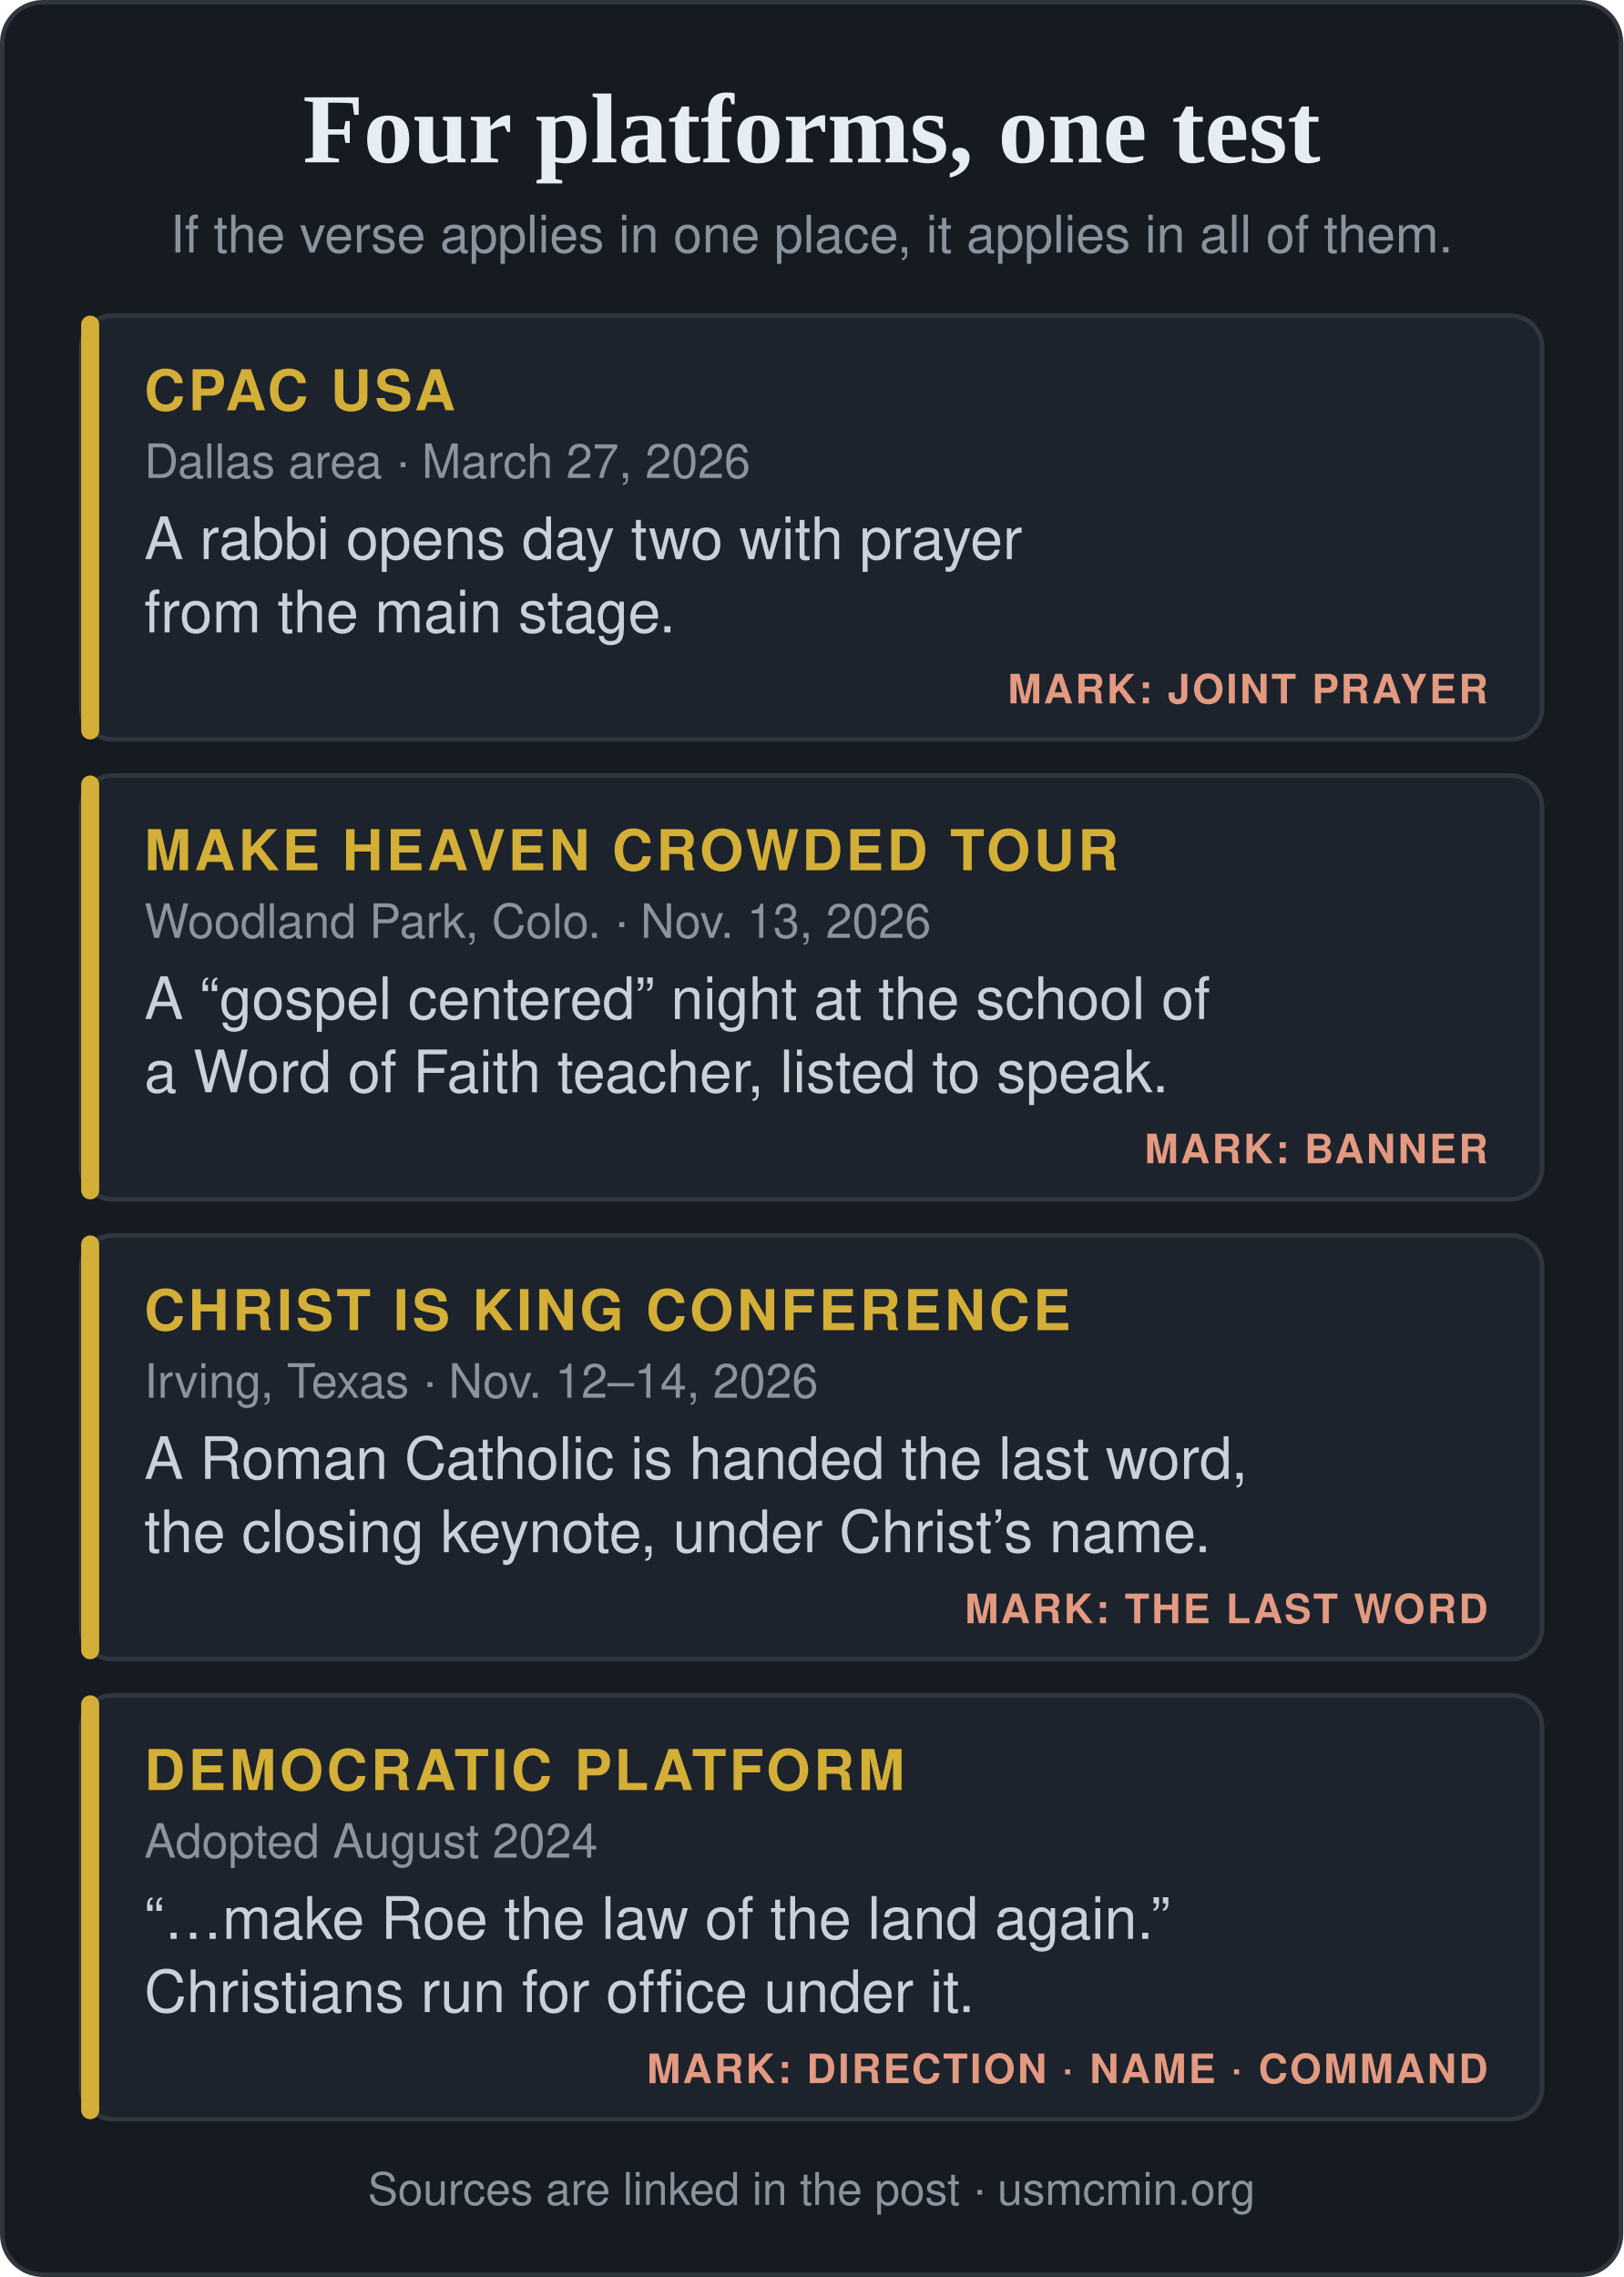
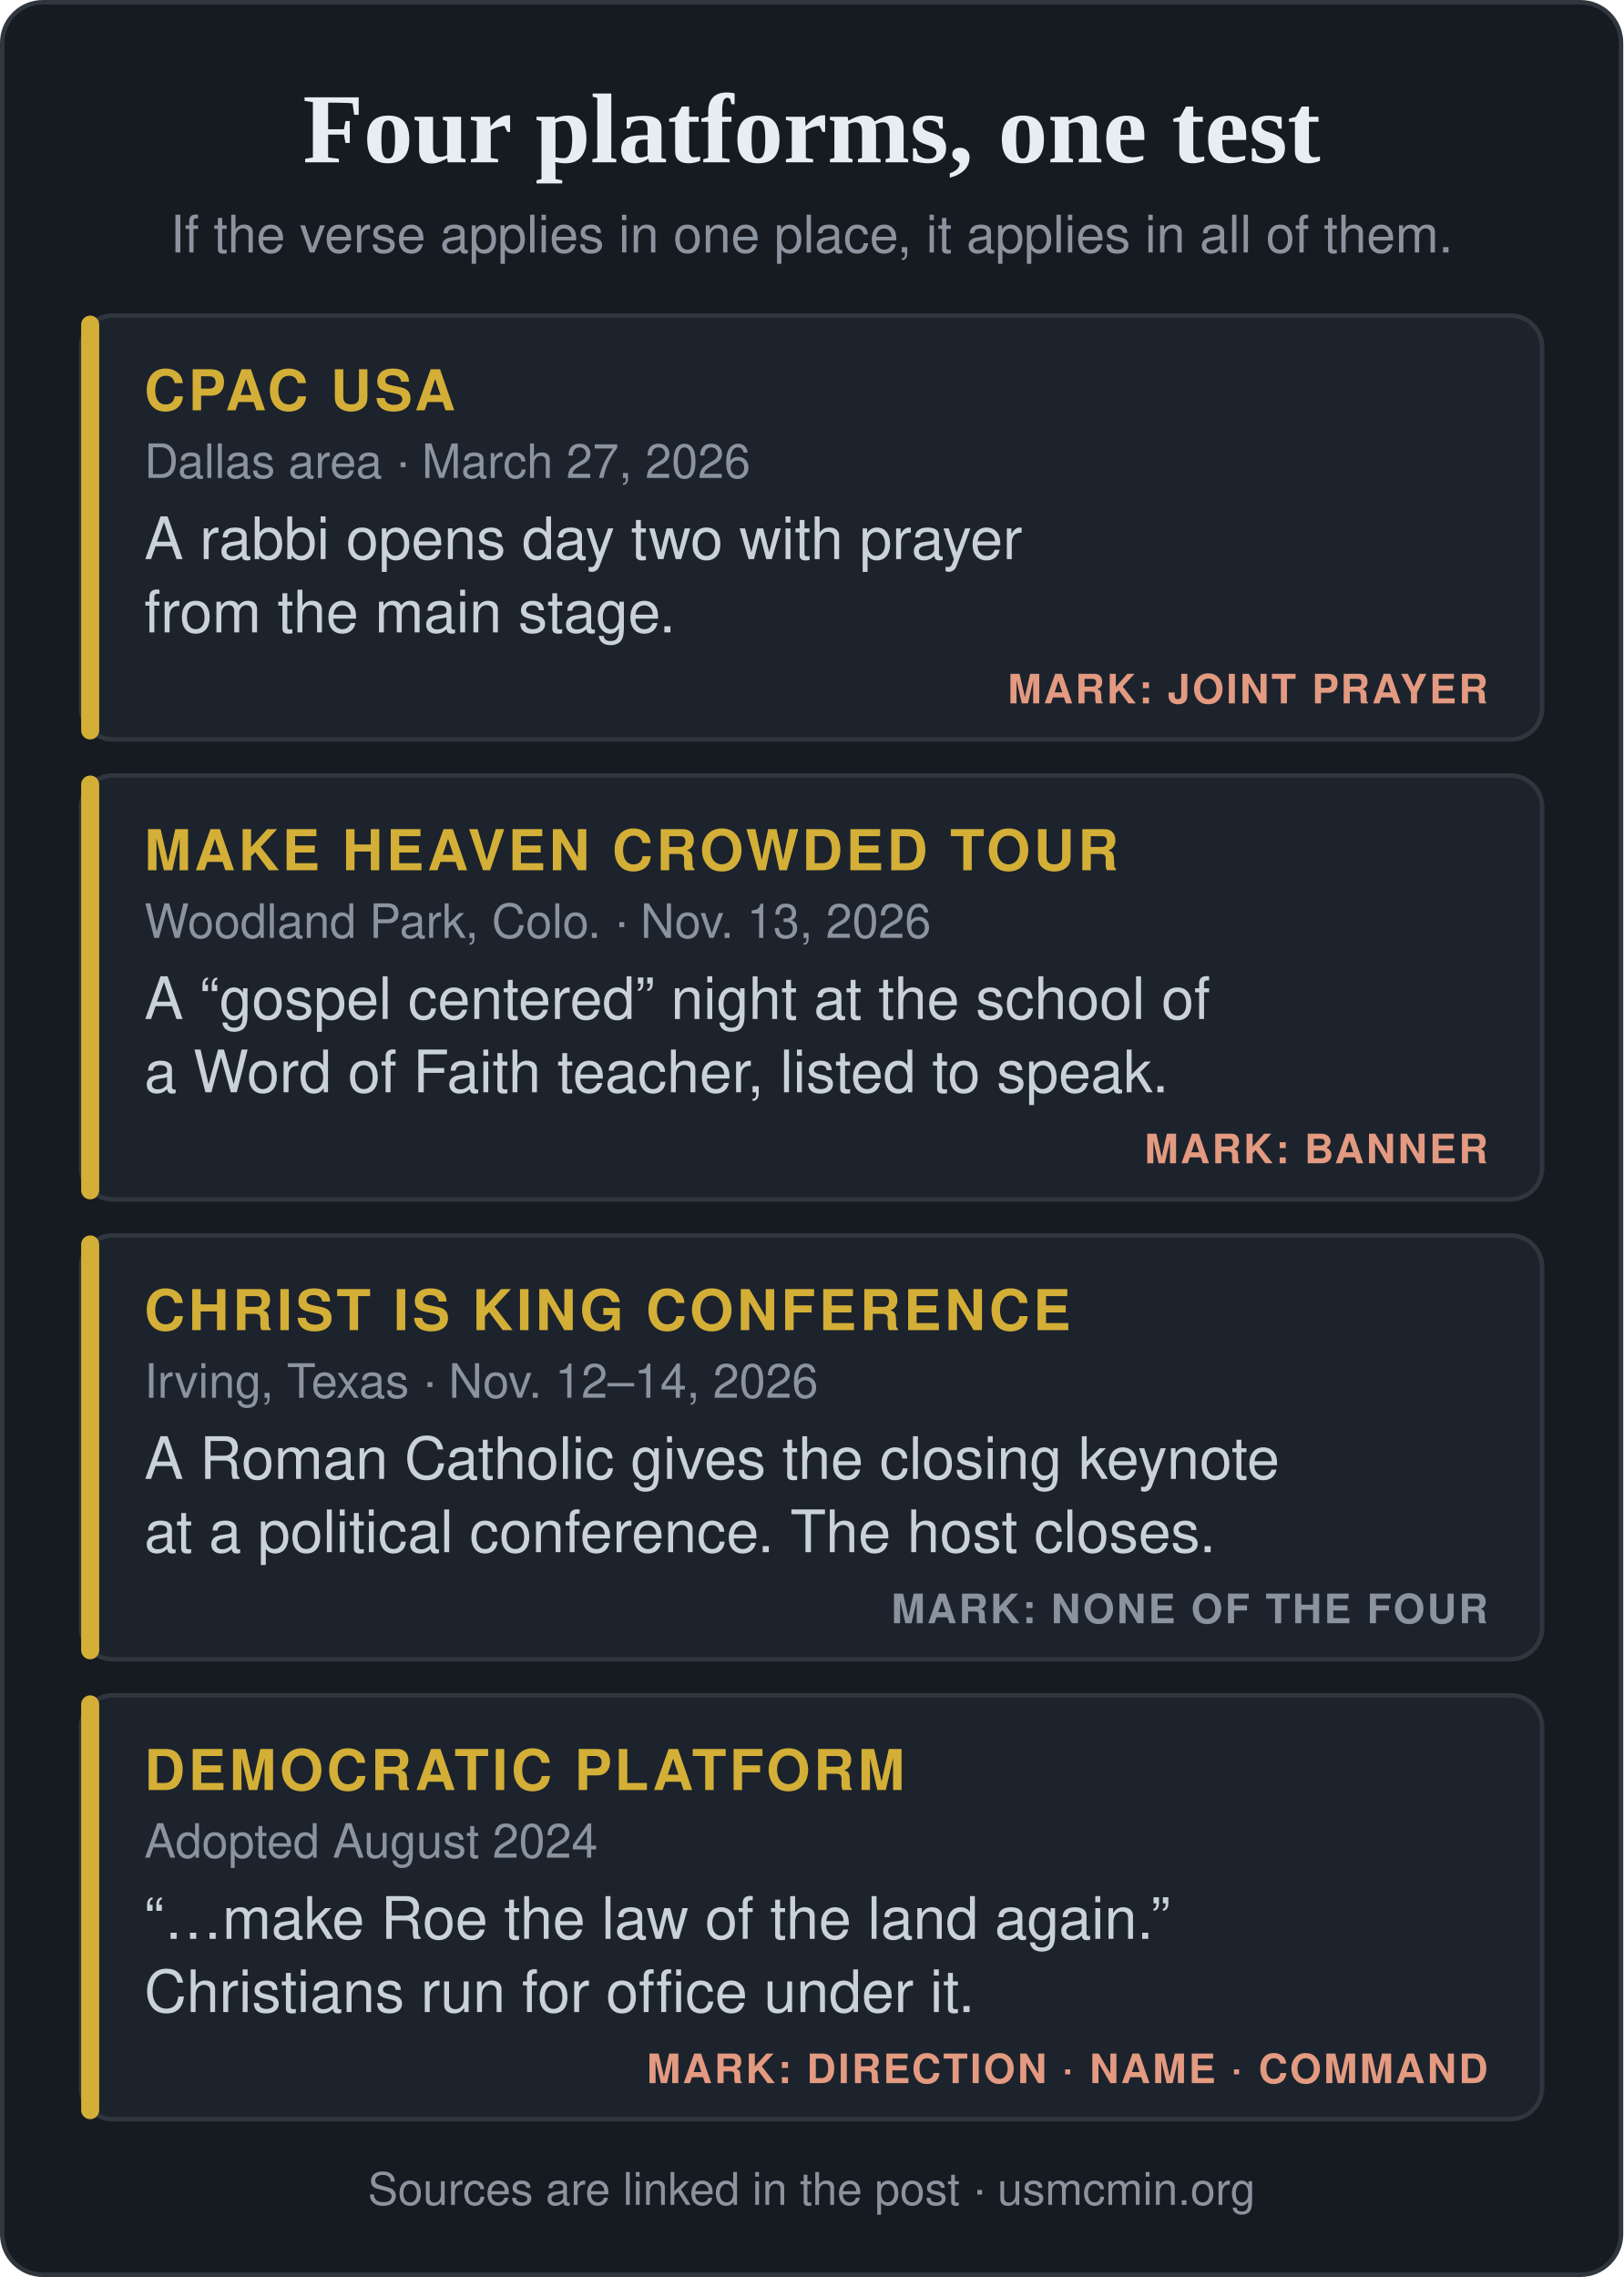
<svg xmlns="http://www.w3.org/2000/svg" viewBox="0 0 720 1010" width="720" height="1010" role="img" aria-labelledby="t d">
  <rect x="1" y="1" width="718" height="1008" rx="18" fill="#161b22" stroke="#30363d" stroke-width="2" />
  <text x="360" y="72" font-family="Georgia, 'Times New Roman', serif" font-size="44" font-weight="700" fill="#e6edf3" text-anchor="middle">Four platforms, one test</text>
  <text x="360" y="112" font-family="-apple-system, 'Helvetica Neue', Helvetica, Arial, sans-serif" font-size="23" font-weight="400" fill="#8b949e" text-anchor="middle">If the verse applies in one place, it applies in all of them.</text>
  <rect x="36" y="140" width="648" height="188" rx="14" fill="#1c232d" stroke="#30363d" stroke-width="2" />
  <rect x="36" y="140" width="8" height="188" rx="4" fill="#d4af37" />
  <text x="64" y="182" font-family="-apple-system, 'Helvetica Neue', Helvetica, Arial, sans-serif" font-size="25" font-weight="700" fill="#d4af37" text-anchor="start" letter-spacing="1.5">CPAC USA</text>
  <text x="64" y="212" font-family="-apple-system, 'Helvetica Neue', Helvetica, Arial, sans-serif" font-size="21" font-weight="400" fill="#8b949e" text-anchor="start">Dallas area · March 27, 2026</text>
  <text x="64" y="248.0" font-family="-apple-system, 'Helvetica Neue', Helvetica, Arial, sans-serif" font-size="26" font-weight="400" fill="#c9d1d9" text-anchor="start">A rabbi opens day two with prayer</text>
  <text x="64" y="280.5" font-family="-apple-system, 'Helvetica Neue', Helvetica, Arial, sans-serif" font-size="26" font-weight="400" fill="#c9d1d9" text-anchor="start">from the main stage.</text>
  <text x="660" y="312" font-family="-apple-system, 'Helvetica Neue', Helvetica, Arial, sans-serif" font-size="18" font-weight="700" fill="#e39a80" text-anchor="end" letter-spacing="1">MARK: JOINT PRAYER</text>
  <rect x="36" y="344" width="648" height="188" rx="14" fill="#1c232d" stroke="#30363d" stroke-width="2" />
  <rect x="36" y="344" width="8" height="188" rx="4" fill="#d4af37" />
  <text x="64" y="386" font-family="-apple-system, 'Helvetica Neue', Helvetica, Arial, sans-serif" font-size="25" font-weight="700" fill="#d4af37" text-anchor="start" letter-spacing="1.5">MAKE HEAVEN CROWDED TOUR</text>
  <text x="64" y="416" font-family="-apple-system, 'Helvetica Neue', Helvetica, Arial, sans-serif" font-size="21" font-weight="400" fill="#8b949e" text-anchor="start">Woodland Park, Colo. · Nov. 13, 2026</text>
  <text x="64" y="452.0" font-family="-apple-system, 'Helvetica Neue', Helvetica, Arial, sans-serif" font-size="26" font-weight="400" fill="#c9d1d9" text-anchor="start">A “gospel centered” night at the school of</text>
  <text x="64" y="484.5" font-family="-apple-system, 'Helvetica Neue', Helvetica, Arial, sans-serif" font-size="26" font-weight="400" fill="#c9d1d9" text-anchor="start">a Word of Faith teacher, listed to speak.</text>
  <text x="660" y="516" font-family="-apple-system, 'Helvetica Neue', Helvetica, Arial, sans-serif" font-size="18" font-weight="700" fill="#e39a80" text-anchor="end" letter-spacing="1">MARK: BANNER</text>
  <rect x="36" y="548" width="648" height="188" rx="14" fill="#1c232d" stroke="#30363d" stroke-width="2" />
  <rect x="36" y="548" width="8" height="188" rx="4" fill="#d4af37" />
  <text x="64" y="590" font-family="-apple-system, 'Helvetica Neue', Helvetica, Arial, sans-serif" font-size="25" font-weight="700" fill="#d4af37" text-anchor="start" letter-spacing="1.5">CHRIST IS KING CONFERENCE</text>
  <text x="64" y="620" font-family="-apple-system, 'Helvetica Neue', Helvetica, Arial, sans-serif" font-size="21" font-weight="400" fill="#8b949e" text-anchor="start">Irving, Texas · Nov. 12–14, 2026</text>
-   <text x="64" y="656.0" font-family="-apple-system, 'Helvetica Neue', Helvetica, Arial, sans-serif" font-size="26" font-weight="400" fill="#c9d1d9" text-anchor="start">A Roman Catholic is handed the last word,</text>
-   <text x="64" y="688.5" font-family="-apple-system, 'Helvetica Neue', Helvetica, Arial, sans-serif" font-size="26" font-weight="400" fill="#c9d1d9" text-anchor="start">the closing keynote, under Christ’s name.</text>
-   <text x="660" y="720" font-family="-apple-system, 'Helvetica Neue', Helvetica, Arial, sans-serif" font-size="18" font-weight="700" fill="#e39a80" text-anchor="end" letter-spacing="1">MARK: THE LAST WORD</text>
+   <text x="64" y="656.0" font-family="-apple-system, 'Helvetica Neue', Helvetica, Arial, sans-serif" font-size="26" font-weight="400" fill="#c9d1d9" text-anchor="start">A Roman Catholic gives the closing keynote</text>
+   <text x="64" y="688.5" font-family="-apple-system, 'Helvetica Neue', Helvetica, Arial, sans-serif" font-size="26" font-weight="400" fill="#c9d1d9" text-anchor="start">at a political conference. The host closes.</text>
+   <text x="660" y="720" font-family="-apple-system, 'Helvetica Neue', Helvetica, Arial, sans-serif" font-size="18" font-weight="700" fill="#8b949e" text-anchor="end" letter-spacing="1">MARK: NONE OF THE FOUR</text>
  <rect x="36" y="752" width="648" height="188" rx="14" fill="#1c232d" stroke="#30363d" stroke-width="2" />
  <rect x="36" y="752" width="8" height="188" rx="4" fill="#d4af37" />
  <text x="64" y="794" font-family="-apple-system, 'Helvetica Neue', Helvetica, Arial, sans-serif" font-size="25" font-weight="700" fill="#d4af37" text-anchor="start" letter-spacing="1.5">DEMOCRATIC PLATFORM</text>
  <text x="64" y="824" font-family="-apple-system, 'Helvetica Neue', Helvetica, Arial, sans-serif" font-size="21" font-weight="400" fill="#8b949e" text-anchor="start">Adopted August 2024</text>
  <text x="64" y="860.0" font-family="-apple-system, 'Helvetica Neue', Helvetica, Arial, sans-serif" font-size="26" font-weight="400" fill="#c9d1d9" text-anchor="start">“…make Roe the law of the land again.”</text>
  <text x="64" y="892.5" font-family="-apple-system, 'Helvetica Neue', Helvetica, Arial, sans-serif" font-size="26" font-weight="400" fill="#c9d1d9" text-anchor="start">Christians run for office under it.</text>
  <text x="660" y="924" font-family="-apple-system, 'Helvetica Neue', Helvetica, Arial, sans-serif" font-size="18" font-weight="700" fill="#e39a80" text-anchor="end" letter-spacing="1">MARK: DIRECTION · NAME · COMMAND</text>
  <text x="360" y="978" font-family="-apple-system, 'Helvetica Neue', Helvetica, Arial, sans-serif" font-size="20" font-weight="400" fill="#8b949e" text-anchor="middle">Sources are linked in the post  ·  usmcmin.org</text>
</svg>
